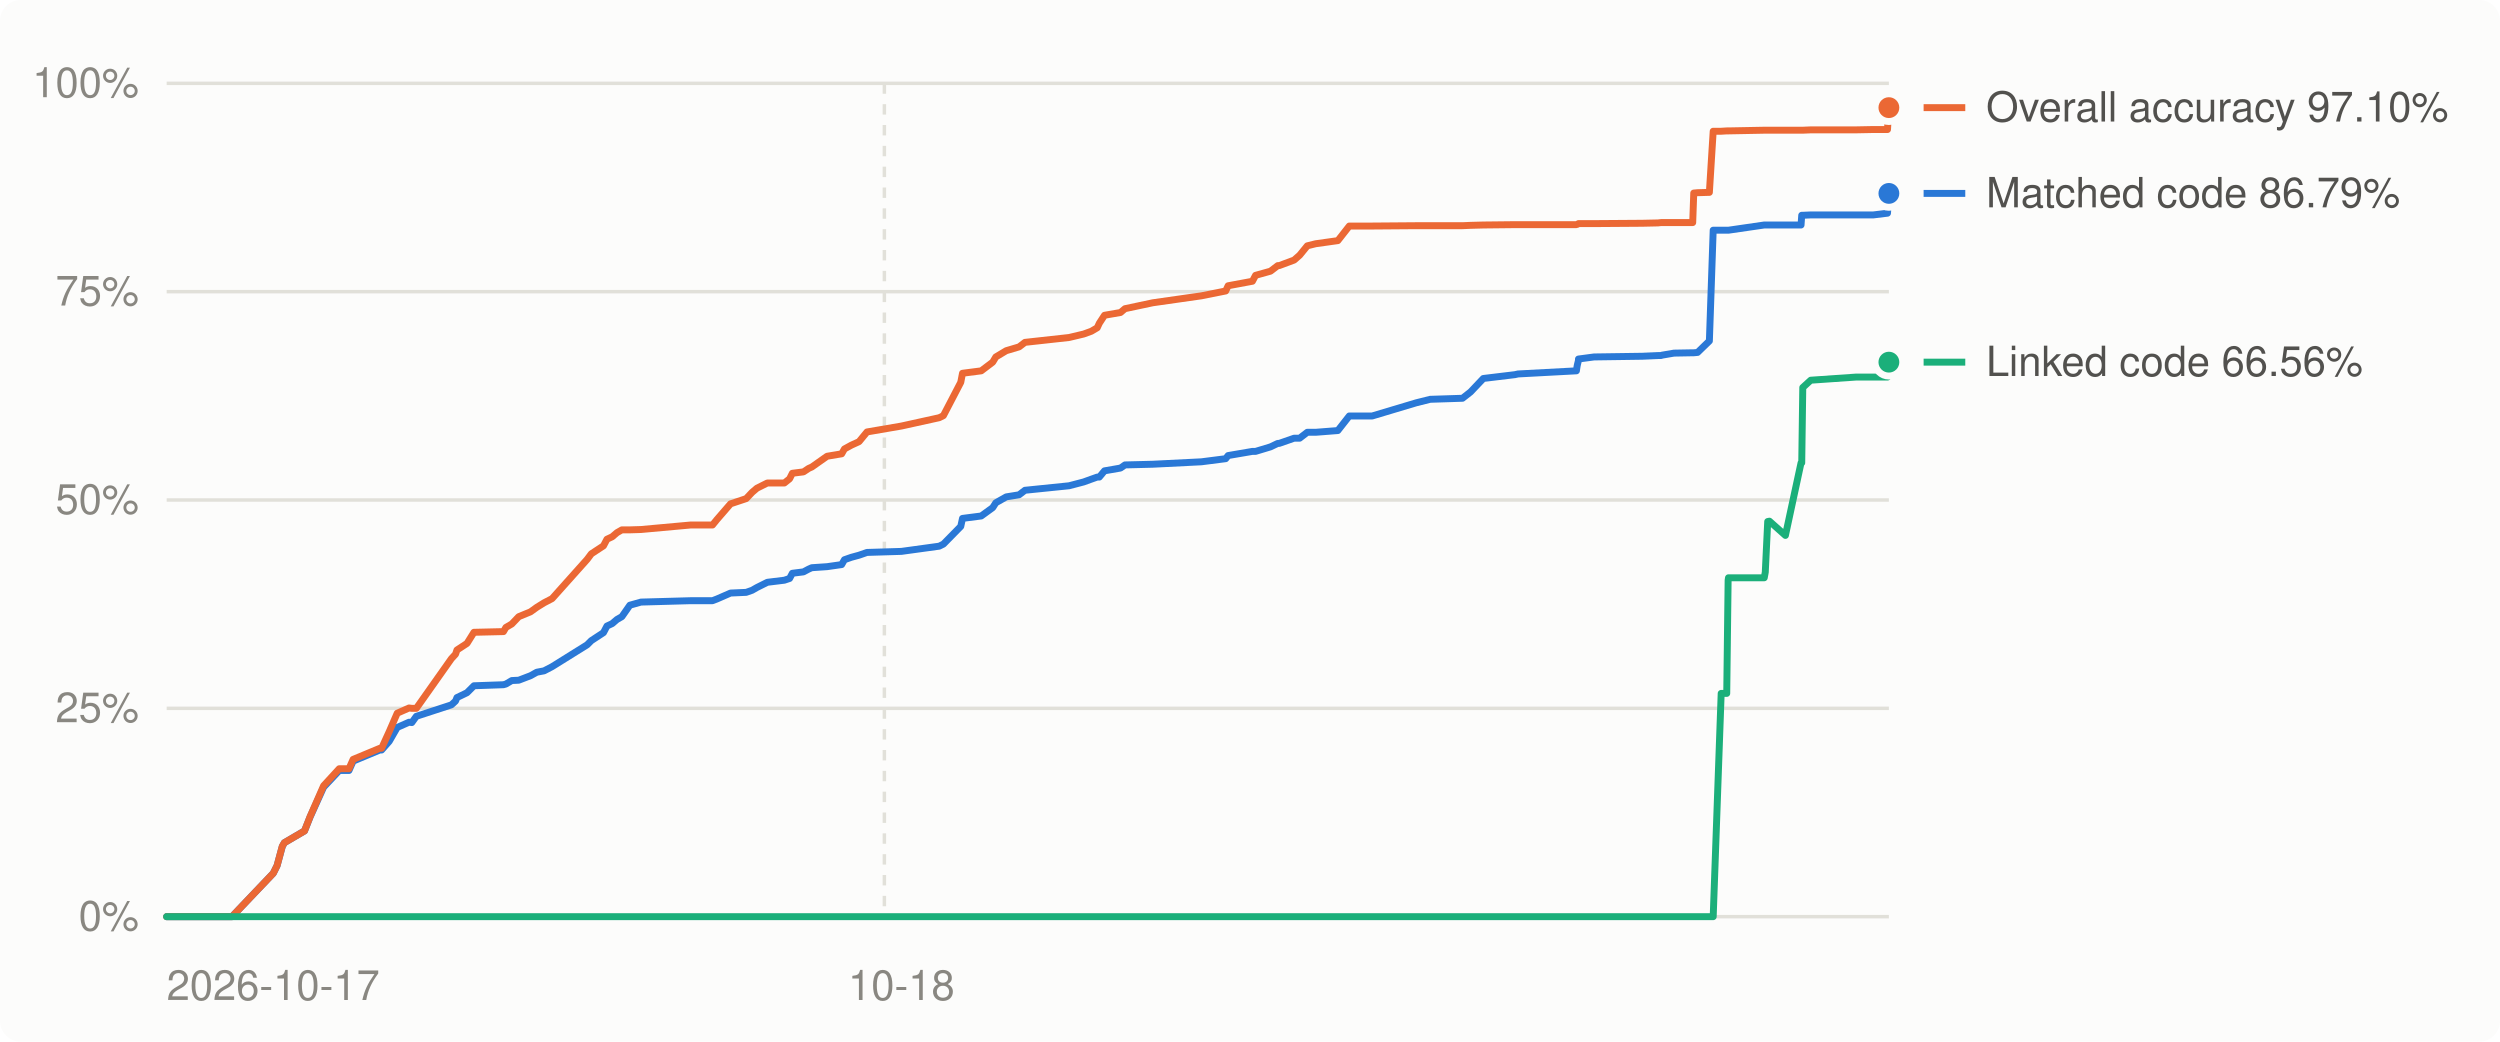
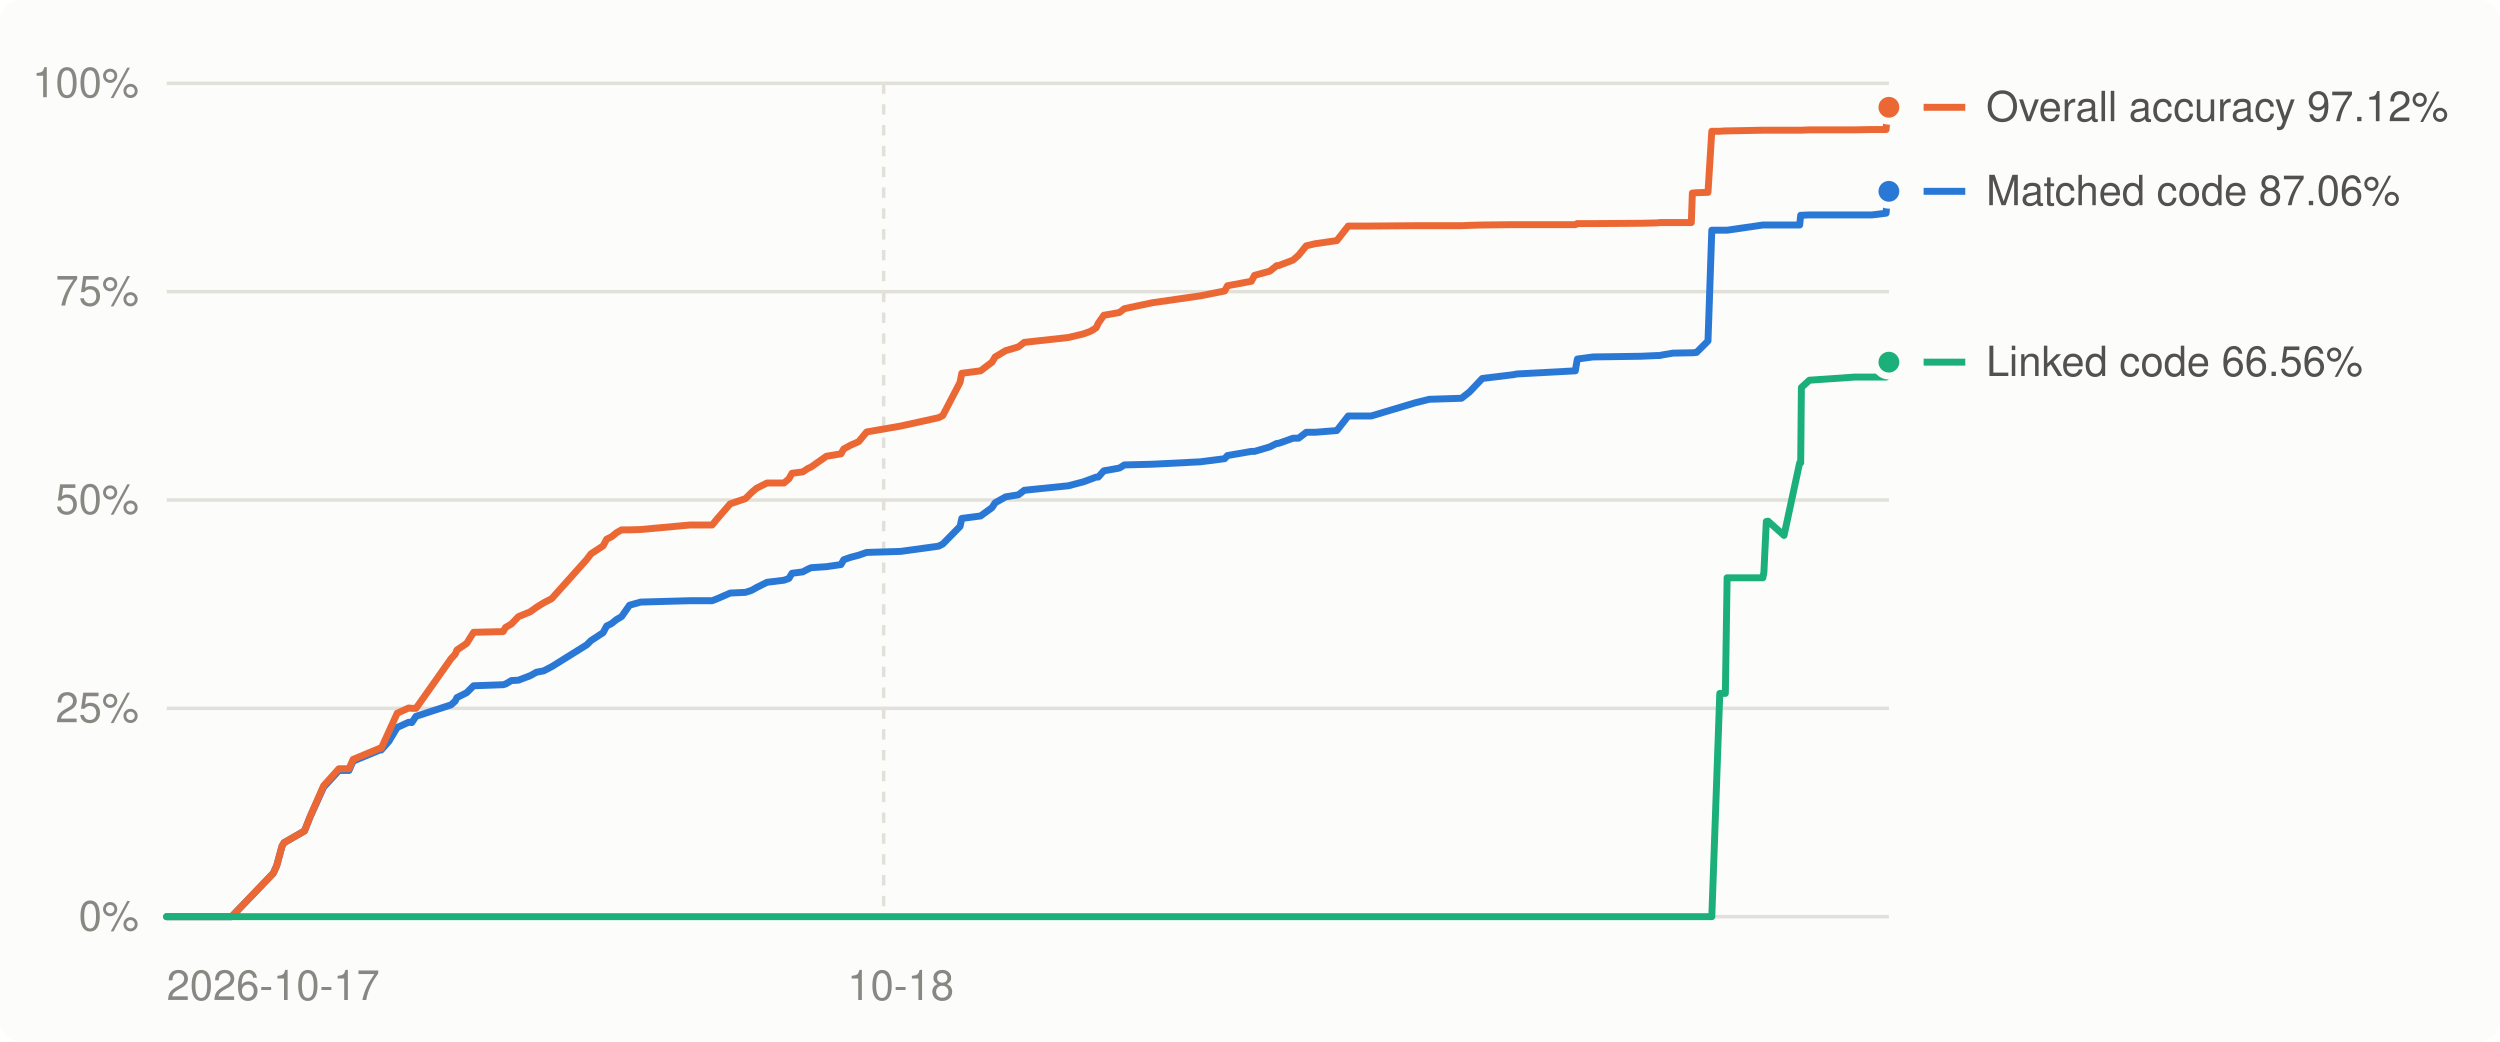
<svg xmlns="http://www.w3.org/2000/svg" viewBox="0 0 720 300" width="720" height="300" role="img" aria-label="Decompilation progress over time">
  <style>
.bg{fill:#fcfcfb}.grid{stroke:#e1e0d9}.muted{fill:#898781}.lbl{fill:#52514e}.ln0{stroke:#2a78d6}.dot0{fill:#2a78d6;stroke:#fcfcfb}.ln1{stroke:#eb6834}.dot1{fill:#eb6834;stroke:#fcfcfb}.ln2{stroke:#1baf7a}.dot2{fill:#1baf7a;stroke:#fcfcfb}
@media (prefers-color-scheme: dark){.bg{fill:#1a1a19}.grid{stroke:#2c2c2a}.muted{fill:#898781}.lbl{fill:#c3c2b7}.ln0{stroke:#3987e5}.dot0{fill:#3987e5;stroke:#1a1a19}.ln1{stroke:#d95926}.dot1{fill:#d95926;stroke:#1a1a19}.ln2{stroke:#199e70}.dot2{fill:#199e70;stroke:#1a1a19}}
text{font:12px -apple-system,BlinkMacSystemFont,'Segoe UI',Helvetica,Arial,sans-serif}
</style>
  <rect class="bg" width="720" height="300" rx="6" />
  <line x1="48" x2="544" y1="264.0" y2="264.0" class="grid" stroke-width="1" />
  <text x="40" y="268.0" class="muted" text-anchor="end">0%</text>
  <line x1="48" x2="544" y1="204.0" y2="204.0" class="grid" stroke-width="1" />
  <text x="40" y="208.0" class="muted" text-anchor="end">25%</text>
  <line x1="48" x2="544" y1="144.0" y2="144.0" class="grid" stroke-width="1" />
  <text x="40" y="148.0" class="muted" text-anchor="end">50%</text>
  <line x1="48" x2="544" y1="84.0" y2="84.0" class="grid" stroke-width="1" />
  <text x="40" y="88.0" class="muted" text-anchor="end">75%</text>
  <line x1="48" x2="544" y1="24.0" y2="24.0" class="grid" stroke-width="1" />
  <text x="40" y="28.0" class="muted" text-anchor="end">100%</text>
-   <line x1="254.7" x2="254.7" y1="24" y2="264" class="grid" stroke-width="1" stroke-dasharray="3 3" />
+   <line x1="254.5" x2="254.5" y1="24" y2="264" class="grid" stroke-width="1" stroke-dasharray="3 3" />
  <text class="muted" x="48.0" y="288" text-anchor="start">2026-10-17</text>
-   <text class="muted" x="259.6" y="288" text-anchor="middle">10-18</text>
-   <polyline points="48.0,264.0 66.8,264.0 78.7,251.5 79.8,249.3 81.3,243.8 81.9,242.7 87.7,239.3 89.3,235.3 93.2,226.7 97.7,221.9 100.5,221.9 101.7,219.2 109.4,216.0 109.9,216.0 112.1,213.5 114.4,209.5 117.8,208.0 118.6,208.1 119.9,206.3 130.0,203.0 131.2,201.9 131.6,200.9 134.5,199.5 136.5,197.5 145.0,197.2 145.7,197.0 147.4,196.0 149.4,195.9 152.8,194.6 154.6,193.6 156.7,193.2 159.0,192.0 169.1,185.7 170.3,184.5 173.8,182.2 174.8,180.3 176.3,179.6 177.7,178.4 179.1,177.6 181.4,174.3 184.6,173.4 198.9,173.0 205.2,173.0 206.5,172.5 210.4,170.8 214.9,170.6 216.6,170.0 218.0,169.2 221.0,167.7 225.9,167.1 227.4,166.6 228.2,165.1 231.4,164.7 232.9,163.9 233.8,163.5 238.2,163.2 242.4,162.6 243.2,161.2 245.2,160.5 247.4,159.9 249.7,159.1 259.6,158.8 270.5,157.3 271.7,156.7 276.7,151.6 277.2,149.3 282.6,148.6 285.9,146.2 286.8,144.8 289.8,143.1 293.5,142.5 295.2,141.2 307.9,139.9 312.1,138.8 314.3,138.0 316.0,137.4 316.6,137.4 318.1,135.6 322.7,134.8 324.0,133.9 332.0,133.7 346.0,133.0 353.0,132.1 353.7,131.2 360.7,130.0 361.6,130.0 365.9,128.7 368.0,127.7 368.4,127.7 372.7,126.2 374.3,126.2 376.5,124.5 378.9,124.5 385.3,124.0 388.6,119.8 395.2,119.8 407.9,116.0 411.9,115.0 421.2,114.7 423.5,112.9 427.2,109.0 436.3,107.9 437.2,107.7 454.0,106.8 454.2,105.5 454.3,105.0 454.6,103.8 454.6,103.4 459.1,102.8 473.0,102.6 477.5,102.4 478.4,102.4 478.6,102.3 482.1,101.7 487.5,101.6 487.8,101.6 488.9,101.5 492.3,98.2 493.4,66.3 495.7,66.3 497.3,66.3 497.7,66.3 497.8,66.3 508.1,64.8 508.4,64.8 509.1,64.8 509.6,64.8 514.2,64.8 518.7,64.8 518.9,62.0 519.2,62.0 521.5,61.9 534.5,61.9 539.5,61.9 543.6,61.4 544.0,55.7" fill="none" class="ln0" stroke-width="2" stroke-linejoin="round" stroke-linecap="round" />
-   <polyline points="48.0,264.0 66.8,264.0 78.7,251.5 79.8,249.3 81.3,243.7 81.9,242.7 87.7,239.3 89.3,235.2 93.2,226.3 97.7,221.4 100.5,221.4 101.7,218.7 109.4,215.5 109.9,215.5 112.1,210.7 114.4,205.4 117.8,203.9 118.6,204.0 119.9,204.0 130.0,189.7 131.2,188.4 131.6,187.2 134.5,185.3 136.5,182.1 145.0,181.9 145.7,180.7 147.4,179.7 149.4,177.6 152.8,176.2 154.6,174.9 156.7,173.6 159.0,172.4 169.1,161.1 170.3,159.5 173.8,157.2 174.8,155.3 176.3,154.6 177.7,153.4 179.1,152.6 181.4,152.6 184.6,152.5 198.9,151.2 205.2,151.2 206.5,149.6 210.4,145.1 214.9,143.6 216.6,141.8 218.0,140.6 221.0,139.1 225.9,139.1 227.4,137.9 228.2,136.3 231.4,135.9 232.9,134.9 233.8,134.5 238.2,131.4 242.4,130.7 243.2,129.3 245.2,128.2 247.4,127.2 249.7,124.4 259.6,122.7 270.5,120.3 271.7,119.7 276.7,110.1 277.2,107.5 282.6,106.8 285.9,104.3 286.8,102.8 289.8,101.0 293.5,99.9 295.2,98.6 307.9,97.2 312.1,96.2 314.3,95.4 316.0,94.4 316.6,93.1 318.1,90.8 322.7,90.0 324.0,88.9 332.0,87.2 346.0,85.2 353.0,83.8 353.7,82.3 360.7,81.0 361.6,79.3 365.9,78.1 368.0,76.5 368.4,76.5 372.7,74.9 374.3,73.5 376.5,70.8 378.9,70.2 385.3,69.3 388.6,65.1 395.2,65.1 407.9,65.0 411.9,65.0 421.2,65.0 423.5,64.9 427.2,64.8 436.3,64.7 437.2,64.7 454.0,64.7 454.2,64.6 454.3,64.6 454.6,64.4 454.6,64.4 459.1,64.4 473.0,64.3 477.5,64.2 478.4,64.1 478.6,64.1 482.1,64.1 487.5,64.1 487.8,55.6 488.9,55.5 492.3,55.4 493.4,37.8 495.7,37.8 497.3,37.7 497.7,37.7 497.8,37.7 508.1,37.5 508.4,37.5 509.1,37.5 509.6,37.5 514.2,37.5 518.7,37.5 518.9,37.5 519.2,37.5 521.5,37.4 534.5,37.4 539.5,37.3 543.6,37.3 544.0,31.0" fill="none" class="ln1" stroke-width="2" stroke-linejoin="round" stroke-linecap="round" />
-   <polyline points="48.0,264.0 66.8,264.0 78.7,264.0 79.8,264.0 81.3,264.0 81.9,264.0 87.7,264.0 89.3,264.0 93.2,264.0 97.7,264.0 100.5,264.0 101.7,264.0 109.4,264.0 109.9,264.0 112.1,264.0 114.4,264.0 117.8,264.0 118.6,264.0 119.9,264.0 130.0,264.0 131.2,264.0 131.6,264.0 134.5,264.0 136.5,264.0 145.0,264.0 145.7,264.0 147.4,264.0 149.4,264.0 152.8,264.0 154.6,264.0 156.7,264.0 159.0,264.0 169.1,264.0 170.3,264.0 173.8,264.0 174.8,264.0 176.3,264.0 177.7,264.0 179.1,264.0 181.4,264.0 184.6,264.0 198.9,264.0 205.2,264.0 206.5,264.0 210.4,264.0 214.9,264.0 216.6,264.0 218.0,264.0 221.0,264.0 225.9,264.0 227.4,264.0 228.2,264.0 231.4,264.0 232.9,264.0 233.8,264.0 238.2,264.0 242.4,264.0 243.2,264.0 245.2,264.0 247.4,264.0 249.7,264.0 259.6,264.0 270.5,264.0 271.7,264.0 276.7,264.0 277.2,264.0 282.6,264.0 285.9,264.0 286.8,264.0 289.8,264.0 293.5,264.0 295.2,264.0 307.9,264.0 312.1,264.0 314.3,264.0 316.0,264.0 316.6,264.0 318.1,264.0 322.7,264.0 324.0,264.0 332.0,264.0 346.0,264.0 353.0,264.0 353.7,264.0 360.7,264.0 361.6,264.0 365.9,264.0 368.0,264.0 368.4,264.0 372.7,264.0 374.3,264.0 376.5,264.0 378.9,264.0 385.3,264.0 388.6,264.0 395.2,264.0 407.9,264.0 411.9,264.0 421.2,264.0 423.5,264.0 427.2,264.0 436.3,264.0 437.2,264.0 454.0,264.0 454.2,264.0 454.3,264.0 454.6,264.0 454.6,264.0 459.1,264.0 473.0,264.0 477.5,264.0 478.4,264.0 478.6,264.0 482.1,264.0 487.5,264.0 487.8,264.0 488.9,264.0 492.3,264.0 493.4,264.0 495.7,199.7 497.3,199.7 497.7,167.1 497.8,166.4 508.1,166.4 508.4,164.8 509.1,150.2 509.6,150.1 514.2,154.2 518.7,133.3 518.9,133.3 519.2,111.6 521.5,109.5 534.5,108.6 539.5,108.6 543.6,108.6 544.0,104.3" fill="none" class="ln2" stroke-width="2" stroke-linejoin="round" stroke-linecap="round" />
-   <circle cx="544.0" cy="55.7" r="4" class="dot0" stroke-width="2" />
-   <circle cx="544.0" cy="31.0" r="4" class="dot1" stroke-width="2" />
+   <text class="muted" x="259.4" y="288" text-anchor="middle">10-18</text>
+   <polyline points="48.0,264.0 66.7,264.0 78.7,251.5 79.7,249.3 81.2,243.8 81.8,242.7 87.7,239.3 89.3,235.3 93.2,226.7 97.6,221.9 100.5,221.9 101.7,219.2 109.4,216.0 109.8,216.0 112.0,213.5 114.4,209.5 117.7,208.0 118.6,208.1 119.8,206.3 129.9,203.0 131.1,201.9 131.6,200.9 134.4,199.5 136.4,197.5 144.9,197.2 145.6,197.0 147.3,196.0 149.3,195.9 152.7,194.6 154.5,193.6 156.6,193.2 158.9,192.0 169.0,185.7 170.2,184.5 173.7,182.2 174.7,180.3 176.1,179.6 177.6,178.4 179.0,177.6 181.3,174.3 184.5,173.4 198.7,173.0 205.1,173.0 206.4,172.5 210.3,170.8 214.7,170.6 216.5,170.0 217.9,169.2 220.9,167.7 225.8,167.1 227.2,166.6 228.1,165.1 231.2,164.7 232.7,163.9 233.6,163.5 238.0,163.2 242.2,162.6 243.0,161.2 245.0,160.5 247.3,159.9 249.6,159.1 259.4,158.8 270.3,157.3 271.5,156.7 276.5,151.6 277.0,149.3 282.4,148.6 285.7,146.2 286.6,144.8 289.6,143.1 293.3,142.5 295.0,141.2 307.7,139.9 311.9,138.8 314.1,138.0 315.7,137.4 316.3,137.4 317.9,135.6 322.4,134.8 323.8,133.9 331.8,133.7 345.7,133.0 352.7,132.1 353.5,131.2 360.4,130.0 361.3,130.0 365.7,128.7 367.7,127.7 368.2,127.7 372.4,126.2 374.0,126.2 376.2,124.5 378.7,124.5 385.0,124.0 388.3,119.8 394.9,119.8 407.6,116.0 411.6,115.0 420.9,114.7 423.2,112.9 426.9,109.0 435.9,107.9 436.9,107.7 453.7,106.8 453.9,105.5 454.0,105.0 454.2,103.8 454.3,103.4 458.8,102.8 472.6,102.6 477.1,102.4 478.1,102.4 478.3,102.3 481.8,101.7 487.1,101.6 487.4,101.6 488.6,101.5 491.9,98.2 493.0,66.3 495.3,66.3 496.9,66.3 497.4,66.3 497.4,66.3 507.7,64.8 508.0,64.8 508.7,64.8 509.2,64.8 513.8,64.8 518.3,64.8 518.6,62.0 518.8,62.0 521.1,61.9 534.1,61.9 539.1,61.9 543.2,61.4 543.6,55.7 544.0,55.1" fill="none" class="ln0" stroke-width="2" stroke-linejoin="round" stroke-linecap="round" />
+   <polyline points="48.0,264.0 66.7,264.0 78.7,251.5 79.7,249.3 81.2,243.7 81.8,242.7 87.7,239.3 89.3,235.2 93.2,226.3 97.6,221.4 100.5,221.4 101.7,218.7 109.4,215.5 109.8,215.5 112.0,210.7 114.4,205.4 117.7,203.9 118.6,204.0 119.8,204.0 129.9,189.7 131.1,188.4 131.6,187.2 134.4,185.3 136.4,182.1 144.9,181.9 145.6,180.7 147.3,179.7 149.3,177.6 152.7,176.2 154.5,174.9 156.6,173.6 158.9,172.4 169.0,161.1 170.2,159.5 173.7,157.2 174.7,155.3 176.1,154.6 177.6,153.4 179.0,152.6 181.3,152.6 184.5,152.5 198.7,151.2 205.1,151.2 206.4,149.6 210.3,145.1 214.7,143.6 216.5,141.8 217.9,140.6 220.9,139.1 225.8,139.1 227.2,137.9 228.1,136.3 231.2,135.9 232.7,134.9 233.6,134.5 238.0,131.4 242.2,130.7 243.0,129.3 245.0,128.2 247.3,127.2 249.6,124.4 259.4,122.7 270.3,120.3 271.5,119.7 276.5,110.1 277.0,107.5 282.4,106.8 285.7,104.3 286.6,102.8 289.6,101.0 293.3,99.9 295.0,98.6 307.7,97.2 311.9,96.2 314.1,95.4 315.7,94.4 316.3,93.1 317.9,90.8 322.4,90.0 323.8,88.9 331.8,87.2 345.7,85.2 352.7,83.8 353.5,82.3 360.4,81.0 361.3,79.3 365.7,78.1 367.7,76.5 368.2,76.5 372.4,74.9 374.0,73.5 376.2,70.8 378.7,70.2 385.0,69.3 388.3,65.1 394.9,65.1 407.6,65.0 411.6,65.0 420.9,65.0 423.2,64.9 426.9,64.8 435.9,64.7 436.9,64.7 453.7,64.7 453.9,64.6 454.0,64.6 454.2,64.4 454.3,64.4 458.8,64.4 472.6,64.3 477.1,64.2 478.1,64.1 478.3,64.1 481.8,64.1 487.1,64.1 487.4,55.6 488.6,55.5 491.9,55.4 493.0,37.8 495.3,37.8 496.9,37.7 497.4,37.7 497.4,37.7 507.7,37.5 508.0,37.5 508.7,37.5 509.2,37.5 513.8,37.5 518.3,37.5 518.6,37.5 518.8,37.5 521.1,37.4 534.1,37.4 539.1,37.3 543.2,37.3 543.6,31.0 544.0,30.9" fill="none" class="ln1" stroke-width="2" stroke-linejoin="round" stroke-linecap="round" />
+   <polyline points="48.0,264.0 66.7,264.0 78.7,264.0 79.7,264.0 81.2,264.0 81.8,264.0 87.7,264.0 89.3,264.0 93.2,264.0 97.6,264.0 100.5,264.0 101.7,264.0 109.4,264.0 109.8,264.0 112.0,264.0 114.4,264.0 117.7,264.0 118.6,264.0 119.8,264.0 129.9,264.0 131.1,264.0 131.6,264.0 134.4,264.0 136.4,264.0 144.9,264.0 145.6,264.0 147.3,264.0 149.3,264.0 152.7,264.0 154.5,264.0 156.6,264.0 158.9,264.0 169.0,264.0 170.2,264.0 173.7,264.0 174.7,264.0 176.1,264.0 177.6,264.0 179.0,264.0 181.3,264.0 184.5,264.0 198.7,264.0 205.1,264.0 206.4,264.0 210.3,264.0 214.7,264.0 216.5,264.0 217.9,264.0 220.9,264.0 225.8,264.0 227.2,264.0 228.1,264.0 231.2,264.0 232.7,264.0 233.6,264.0 238.0,264.0 242.2,264.0 243.0,264.0 245.0,264.0 247.3,264.0 249.6,264.0 259.4,264.0 270.3,264.0 271.5,264.0 276.5,264.0 277.0,264.0 282.4,264.0 285.7,264.0 286.6,264.0 289.6,264.0 293.3,264.0 295.0,264.0 307.7,264.0 311.9,264.0 314.1,264.0 315.7,264.0 316.3,264.0 317.9,264.0 322.4,264.0 323.8,264.0 331.8,264.0 345.7,264.0 352.7,264.0 353.5,264.0 360.4,264.0 361.3,264.0 365.7,264.0 367.7,264.0 368.2,264.0 372.4,264.0 374.0,264.0 376.2,264.0 378.7,264.0 385.0,264.0 388.3,264.0 394.9,264.0 407.6,264.0 411.6,264.0 420.9,264.0 423.2,264.0 426.9,264.0 435.9,264.0 436.9,264.0 453.7,264.0 453.9,264.0 454.0,264.0 454.2,264.0 454.3,264.0 458.8,264.0 472.6,264.0 477.1,264.0 478.1,264.0 478.3,264.0 481.8,264.0 487.1,264.0 487.4,264.0 488.6,264.0 491.9,264.0 493.0,264.0 495.3,199.7 496.9,199.7 497.4,167.1 497.4,166.4 507.7,166.4 508.0,164.8 508.7,150.2 509.2,150.1 513.8,154.2 518.3,133.3 518.6,133.3 518.8,111.6 521.1,109.5 534.1,108.6 539.1,108.6 543.2,108.6 543.6,104.3 544.0,104.3" fill="none" class="ln2" stroke-width="2" stroke-linejoin="round" stroke-linecap="round" />
+   <circle cx="544.0" cy="55.1" r="4" class="dot0" stroke-width="2" />
+   <circle cx="544.0" cy="30.9" r="4" class="dot1" stroke-width="2" />
  <circle cx="544.0" cy="104.3" r="4" class="dot2" stroke-width="2" />
  <line x1="554" x2="566" y1="104.3" y2="104.3" class="ln2" stroke-width="2" />
  <text class="lbl" x="572" y="108.3">Linked code 66.56%</text>
-   <line x1="554" x2="566" y1="55.7" y2="55.7" class="ln0" stroke-width="2" />
-   <text class="lbl" x="572" y="59.7">Matched code 86.79%</text>
-   <line x1="554" x2="566" y1="31.0" y2="31.0" class="ln1" stroke-width="2" />
-   <text class="lbl" x="572" y="35.0">Overall accuracy 97.10%</text>
+   <line x1="554" x2="566" y1="55.1" y2="55.1" class="ln0" stroke-width="2" />
+   <text class="lbl" x="572" y="59.1">Matched code 87.06%</text>
+   <line x1="554" x2="566" y1="30.9" y2="30.9" class="ln1" stroke-width="2" />
+   <text class="lbl" x="572" y="34.9">Overall accuracy 97.12%</text>
</svg>
